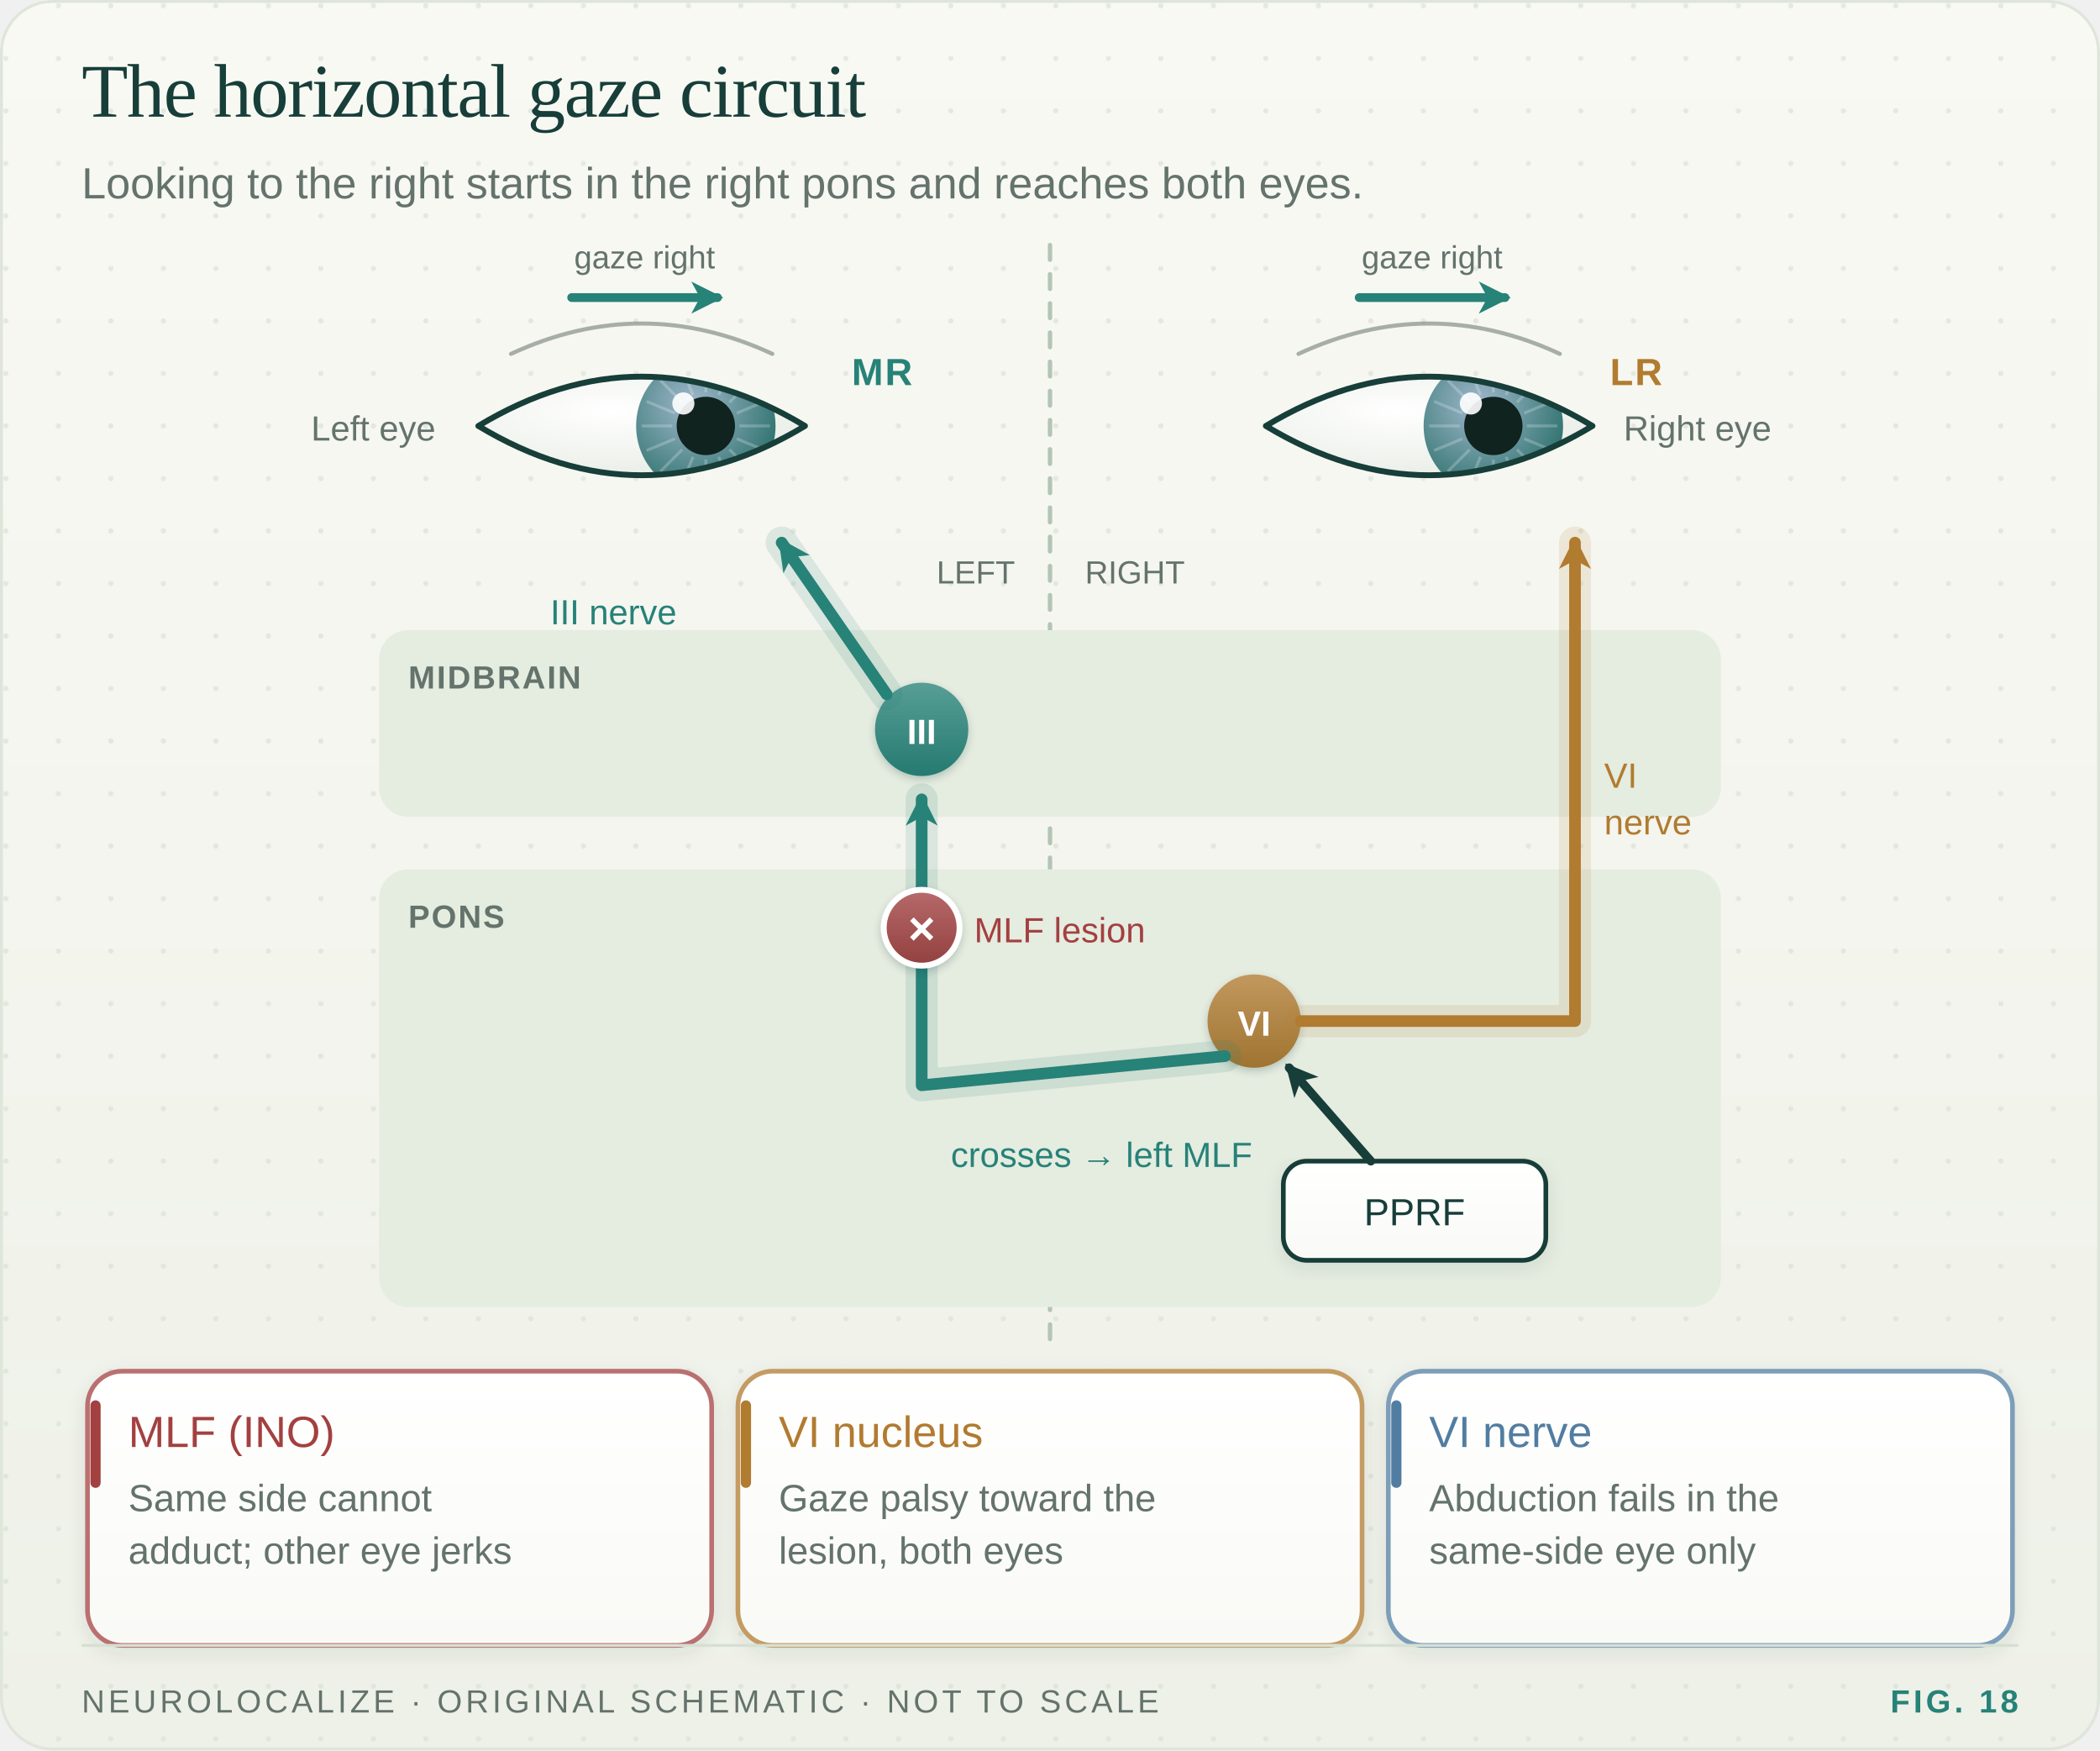
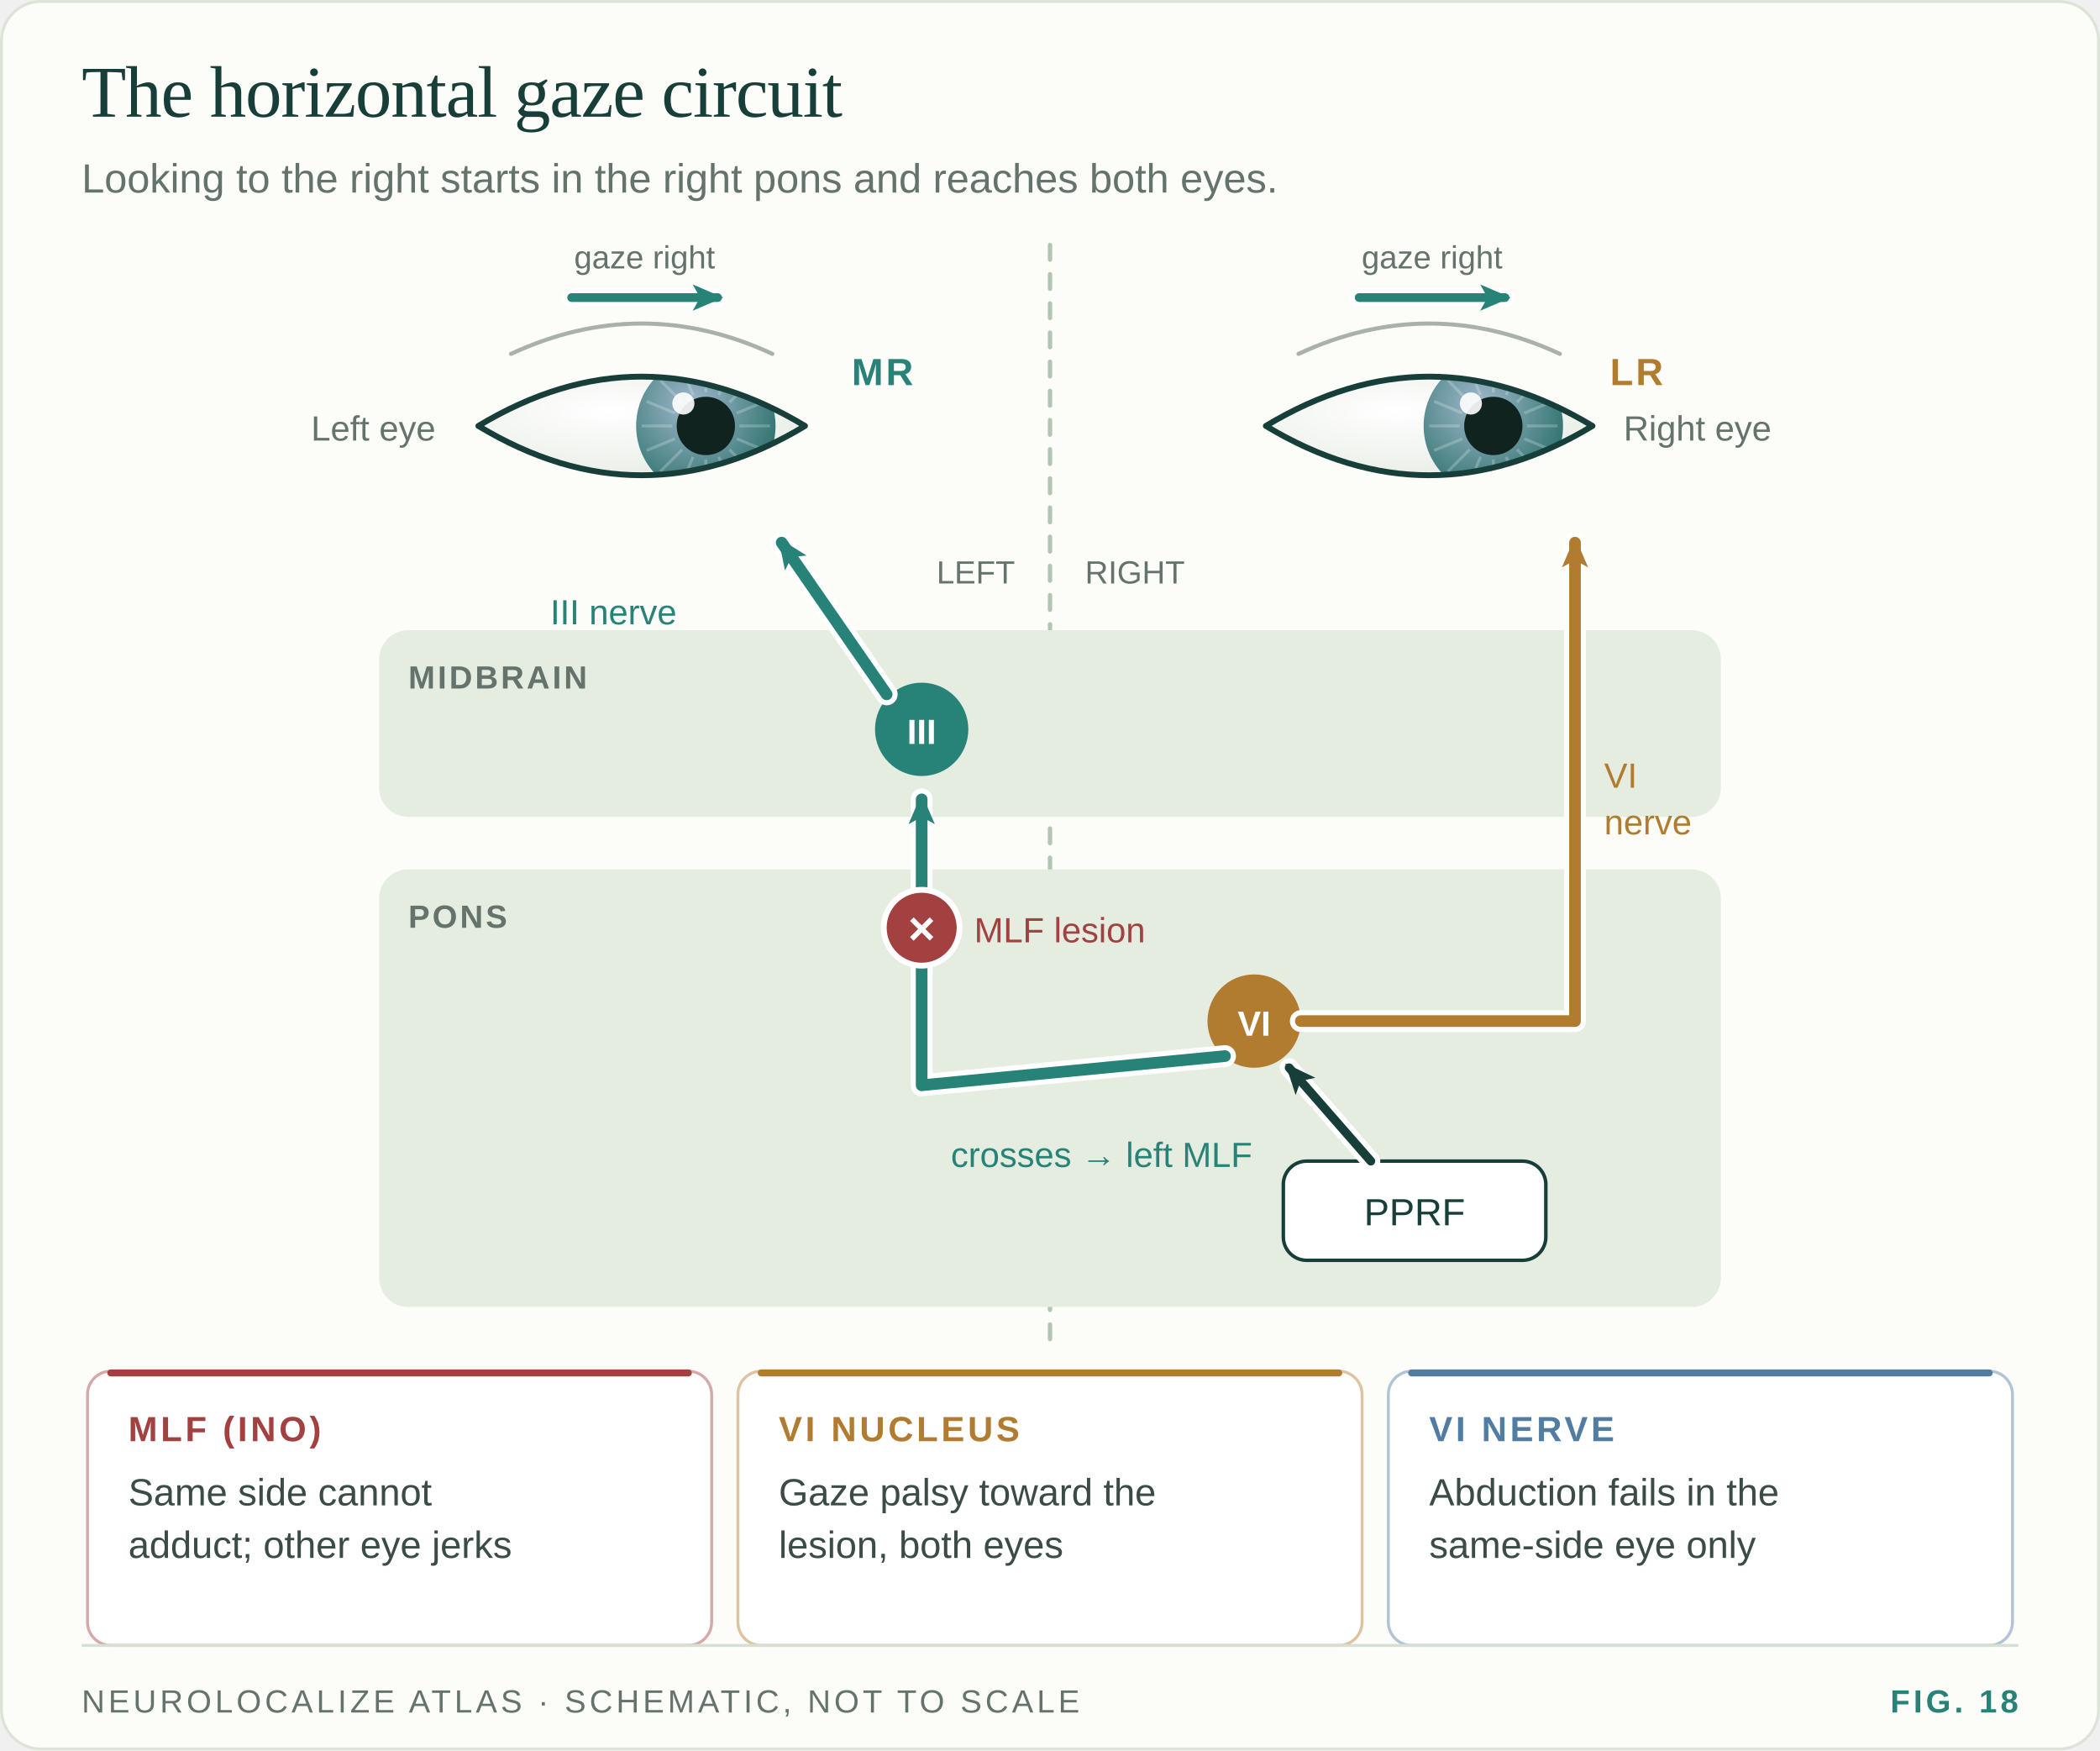
<svg xmlns="http://www.w3.org/2000/svg" width="720" height="600" viewBox="0 0 720 600" role="img">
  <defs>
    <linearGradient id="bg" x1="0" y1="0" x2="0" y2="1">
      <stop offset="0" stop-color="#f9f9f4" />
      <stop offset="1" stop-color="#eef1e8" />
    </linearGradient>
    <linearGradient id="card" x1="0" y1="0" x2="0" y2="1">
      <stop offset="0" stop-color="#ffffff" />
      <stop offset="1" stop-color="#f9faf6" />
    </linearGradient>
    <pattern id="dots" width="18" height="18" patternUnits="userSpaceOnUse">
      <circle cx="2" cy="2" r=".9" fill="#d3dbcf" />
    </pattern>
    <filter id="shadow" x="-10%" y="-10%" width="120%" height="130%">
      <feDropShadow dx="0" dy="2" stdDeviation="3" flood-color="#173e39" flood-opacity=".09" />
    </filter>
    <filter id="lift" x="-40%" y="-40%" width="180%" height="190%">
      <feDropShadow dx="0" dy="1.2" stdDeviation="1.4" flood-color="#173e39" flood-opacity=".22" />
    </filter>
    <clipPath id="clip1">
      <path d="M164 146Q220 112.2 276 146Q220 179.8 164 146Z" />
    </clipPath>
    <radialGradient id="rffffffe7ece4" cx=".4" cy=".35" r=".75">
      <stop offset="0" stop-color="#ffffff" />
      <stop offset="1" stop-color="#e7ece4" />
    </radialGradient>
    <radialGradient id="ra0b8cc216a62" cx=".4" cy=".35" r=".75">
      <stop offset="0" stop-color="#a0b8cc" />
      <stop offset="1" stop-color="#216a62" />
    </radialGradient>
    <clipPath id="clip2">
      <path d="M434 146Q490 112.2 546 146Q490 179.8 434 146Z" />
    </clipPath>
-     <marker id="arrow-278278" markerUnits="userSpaceOnUse" markerWidth="16" markerHeight="16" refX="11" refY="8" orient="auto">
-       <path d="M2 2.5L13 8L2 13.5L5 8Z" fill="#278278" />
+     <marker id="arrow-278278" markerUnits="userSpaceOnUse" markerWidth="14" markerHeight="14" refX="10" refY="7" orient="auto">
+       <path d="M1.5 2.5L12 7L1.5 11.5L4 7Z" fill="#278278" />
    </marker>
-     <linearGradient id="g278278" x1="0" y1="0" x2="0" y2="1">
-       <stop offset="0" stop-color="#579e96" />
-       <stop offset="1" stop-color="#257a70" />
-     </linearGradient>
-     <linearGradient id="gb17b30" x1="0" y1="0" x2="0" y2="1">
-       <stop offset="0" stop-color="#c2985e" />
-       <stop offset="1" stop-color="#9f7431" />
-     </linearGradient>
-     <marker id="arrow-173e39" markerUnits="userSpaceOnUse" markerWidth="16" markerHeight="16" refX="11" refY="8" orient="auto">
-       <path d="M2 2.5L13 8L2 13.5L5 8Z" fill="#173e39" />
+     <marker id="arrow-173e39" markerUnits="userSpaceOnUse" markerWidth="14" markerHeight="14" refX="10" refY="7" orient="auto">
+       <path d="M1.5 2.5L12 7L1.5 11.5L4 7Z" fill="#173e39" />
    </marker>
-     <marker id="arrow-b17b30" markerUnits="userSpaceOnUse" markerWidth="16" markerHeight="16" refX="11" refY="8" orient="auto">
-       <path d="M2 2.5L13 8L2 13.5L5 8Z" fill="#b17b30" />
+     <marker id="arrow-b17b30" markerUnits="userSpaceOnUse" markerWidth="14" markerHeight="14" refX="10" refY="7" orient="auto">
+       <path d="M1.5 2.5L12 7L1.5 11.5L4 7Z" fill="#b17b30" />
    </marker>
-     <linearGradient id="ga34040" x1="0" y1="0" x2="0" y2="1">
-       <stop offset="0" stop-color="#b76a6a" />
-       <stop offset="1" stop-color="#92403f" />
-     </linearGradient>
  </defs>
-   <rect width="720" height="600" rx="18" fill="url(#bg)" />
-   <rect width="720" height="600" rx="18" fill="url(#dots)" opacity=".55" />
-   <rect x=".5" y=".5" width="719" height="599" rx="17.5" fill="none" stroke="#dfe5da" />
+   <rect width="720" height="600" rx="14" fill="#fcfcf9" />
+   <rect x=".5" y=".5" width="719" height="599" rx="13.5" fill="none" stroke="#dde3d8" />
  <g font-family="Arial,Helvetica,sans-serif">
-     <text x="28" y="40" font-size="26" fill="#173e39" font-family="Georgia,'Times New Roman',serif" letter-spacing="-.4">The horizontal gaze circuit</text>
-     <text x="28" y="68" font-size="15" fill="#64736c" text-anchor="start">Looking to the right starts in the right pons and reaches both eyes.</text>
+     <text x="28" y="40" font-size="25" fill="#173e39" font-family="Georgia,'Times New Roman',serif" letter-spacing="-.3">The horizontal gaze circuit</text>
+     <text x="28" y="66" font-size="14" fill="#64736c" text-anchor="start">Looking to the right starts in the right pons and reaches both eyes.</text>
    <path d="M360 84L360 462" fill="none" stroke="#b3c5b5" stroke-width="1.5" stroke-linecap="round" stroke-linejoin="round" stroke-dasharray="5 5" />
    <text x="348" y="200" font-size="11" fill="#64736c" text-anchor="end">LEFT</text>
    <text x="372" y="200" font-size="11" fill="#64736c" text-anchor="start">RIGHT</text>
    <path d="M164 146Q220 112.2 276 146Q220 179.8 164 146Z" fill="url(#rffffffe7ece4)" />
    <g clip-path="url(#clip1)">
      <circle cx="242" cy="146" r="23.9" fill="url(#ra0b8cc216a62)" />
      <path d="M253.5 146.0L264.0 146.0" stroke="#ffffff" stroke-opacity=".22" stroke-width="1" />
      <path d="M252.6 150.4L262.3 154.4" stroke="#ffffff" stroke-opacity=".22" stroke-width="1" />
      <path d="M250.1 154.1L257.6 161.6" stroke="#ffffff" stroke-opacity=".22" stroke-width="1" />
      <path d="M246.4 156.6L250.4 166.3" stroke="#ffffff" stroke-opacity=".22" stroke-width="1" />
      <path d="M242.0 157.5L242.0 168.0" stroke="#ffffff" stroke-opacity=".22" stroke-width="1" />
      <path d="M237.6 156.6L233.6 166.3" stroke="#ffffff" stroke-opacity=".22" stroke-width="1" />
      <path d="M233.9 154.1L226.4 161.6" stroke="#ffffff" stroke-opacity=".22" stroke-width="1" />
      <path d="M231.4 150.4L221.7 154.4" stroke="#ffffff" stroke-opacity=".22" stroke-width="1" />
      <path d="M230.5 146.0L220.0 146.0" stroke="#ffffff" stroke-opacity=".22" stroke-width="1" />
      <path d="M231.4 141.6L221.7 137.6" stroke="#ffffff" stroke-opacity=".22" stroke-width="1" />
      <path d="M233.9 137.9L226.4 130.4" stroke="#ffffff" stroke-opacity=".22" stroke-width="1" />
      <path d="M237.6 135.4L233.6 125.7" stroke="#ffffff" stroke-opacity=".22" stroke-width="1" />
      <path d="M242.0 134.5L242.0 124.0" stroke="#ffffff" stroke-opacity=".22" stroke-width="1" />
      <path d="M246.4 135.4L250.4 125.7" stroke="#ffffff" stroke-opacity=".22" stroke-width="1" />
      <path d="M250.1 137.9L257.6 130.4" stroke="#ffffff" stroke-opacity=".22" stroke-width="1" />
      <path d="M252.6 141.6L262.3 137.6" stroke="#ffffff" stroke-opacity=".22" stroke-width="1" />
      <circle cx="242" cy="146" r="10.0" fill="#10231f" />
      <circle cx="234.3" cy="138.3" r="3.8" fill="#ffffff" opacity=".9" />
    </g>
    <path d="M164 146Q220 112.2 276 146Q220 179.8 164 146Z" fill="none" stroke="#173e39" stroke-width="2" stroke-linejoin="round" />
    <path d="M175.2 121.3Q220 100.5 264.8 121.3" fill="none" stroke="#64736c" stroke-width="1.4" stroke-opacity=".55" stroke-linecap="round" />
    <text x="128" y="151" font-size="12" fill="#64736c" text-anchor="middle">Left eye</text>
    <path d="M434 146Q490 112.2 546 146Q490 179.8 434 146Z" fill="url(#rffffffe7ece4)" />
    <g clip-path="url(#clip2)">
      <circle cx="512" cy="146" r="23.9" fill="url(#ra0b8cc216a62)" />
      <path d="M523.5 146.0L534.0 146.0" stroke="#ffffff" stroke-opacity=".22" stroke-width="1" />
      <path d="M522.6 150.4L532.3 154.4" stroke="#ffffff" stroke-opacity=".22" stroke-width="1" />
      <path d="M520.1 154.1L527.6 161.6" stroke="#ffffff" stroke-opacity=".22" stroke-width="1" />
      <path d="M516.4 156.6L520.4 166.3" stroke="#ffffff" stroke-opacity=".22" stroke-width="1" />
      <path d="M512.0 157.5L512.0 168.0" stroke="#ffffff" stroke-opacity=".22" stroke-width="1" />
      <path d="M507.6 156.6L503.6 166.3" stroke="#ffffff" stroke-opacity=".22" stroke-width="1" />
      <path d="M503.9 154.1L496.4 161.6" stroke="#ffffff" stroke-opacity=".22" stroke-width="1" />
      <path d="M501.4 150.4L491.7 154.4" stroke="#ffffff" stroke-opacity=".22" stroke-width="1" />
      <path d="M500.5 146.0L490.0 146.0" stroke="#ffffff" stroke-opacity=".22" stroke-width="1" />
      <path d="M501.4 141.6L491.7 137.6" stroke="#ffffff" stroke-opacity=".22" stroke-width="1" />
      <path d="M503.9 137.9L496.4 130.4" stroke="#ffffff" stroke-opacity=".22" stroke-width="1" />
      <path d="M507.6 135.4L503.6 125.7" stroke="#ffffff" stroke-opacity=".22" stroke-width="1" />
      <path d="M512.0 134.5L512.0 124.0" stroke="#ffffff" stroke-opacity=".22" stroke-width="1" />
      <path d="M516.4 135.4L520.4 125.7" stroke="#ffffff" stroke-opacity=".22" stroke-width="1" />
      <path d="M520.1 137.9L527.6 130.4" stroke="#ffffff" stroke-opacity=".22" stroke-width="1" />
      <path d="M522.6 141.6L532.3 137.6" stroke="#ffffff" stroke-opacity=".22" stroke-width="1" />
      <circle cx="512" cy="146" r="10.0" fill="#10231f" />
      <circle cx="504.3" cy="138.3" r="3.8" fill="#ffffff" opacity=".9" />
    </g>
    <path d="M434 146Q490 112.2 546 146Q490 179.8 434 146Z" fill="none" stroke="#173e39" stroke-width="2" stroke-linejoin="round" />
    <path d="M445.2 121.3Q490 100.5 534.8 121.3" fill="none" stroke="#64736c" stroke-width="1.4" stroke-opacity=".55" stroke-linecap="round" />
    <text x="582" y="151" font-size="12" fill="#64736c" text-anchor="middle">Right eye</text>
+     <path d="M196 102L246 102" fill="none" stroke="#ffffff" stroke-width="6.5" stroke-linecap="round" stroke-linejoin="round" />
    <path d="M196 102L246 102" fill="none" stroke="#278278" stroke-width="3" stroke-linecap="round" stroke-linejoin="round" marker-end="url(#arrow-278278)" />
+     <path d="M466 102L516 102" fill="none" stroke="#ffffff" stroke-width="6.5" stroke-linecap="round" stroke-linejoin="round" />
    <path d="M466 102L516 102" fill="none" stroke="#278278" stroke-width="3" stroke-linecap="round" stroke-linejoin="round" marker-end="url(#arrow-278278)" />
    <text x="221" y="92" font-size="11" fill="#64736c" text-anchor="middle">gaze right</text>
    <text x="491" y="92" font-size="11" fill="#64736c" text-anchor="middle">gaze right</text>
-     <text x="292" y="132" font-size="13" fill="#278278" text-anchor="start" font-weight="700" letter-spacing=".6">MR</text>
-     <text x="552" y="132" font-size="13" fill="#b17b30" text-anchor="start" font-weight="700" letter-spacing=".6">LR</text>
+     <text x="292" y="132" font-size="13" fill="#278278" text-anchor="start" font-weight="700" letter-spacing=".9">MR</text>
+     <text x="552" y="132" font-size="13" fill="#b17b30" text-anchor="start" font-weight="700" letter-spacing=".9">LR</text>
    <rect x="130" y="216" width="460" height="64" rx="10" fill="#e5ece0" />
-     <text x="140" y="236" font-size="11" fill="#64736c" text-anchor="start" font-weight="700" letter-spacing=".6">MIDBRAIN</text>
+     <text x="140" y="236" font-size="11" fill="#64736c" text-anchor="start" font-weight="700" letter-spacing=".9">MIDBRAIN</text>
    <rect x="130" y="298" width="460" height="150" rx="10" fill="#e5ece0" />
-     <text x="140" y="318" font-size="11" fill="#64736c" text-anchor="start" font-weight="700" letter-spacing=".6">PONS</text>
-     <circle cx="316" cy="250" r="16" fill="url(#g278278)" filter="url(#lift)" />
+     <text x="140" y="318" font-size="11" fill="#64736c" text-anchor="start" font-weight="700" letter-spacing=".9">PONS</text>
+     <circle cx="316" cy="250" r="16" fill="#278278" />
    <text x="316" y="255" font-size="12" fill="#ffffff" text-anchor="middle" font-weight="700">III</text>
-     <circle cx="430" cy="350" r="16" fill="url(#gb17b30)" filter="url(#lift)" />
+     <circle cx="430" cy="350" r="16" fill="#b17b30" />
    <text x="430" y="355" font-size="12" fill="#ffffff" text-anchor="middle" font-weight="700">VI</text>
-     <rect x="440" y="398" width="90" height="34" rx="8" fill="url(#card)" stroke="#173e39" stroke-width="1.6" filter="url(#shadow)" />
+     <rect x="440" y="398" width="90" height="34" rx="8" fill="#ffffff" stroke="#173e39" stroke-width="1.2" />
    <text x="485" y="420" font-size="13" fill="#173e39" text-anchor="middle">PPRF</text>
+     <path d="M470 398L442 366" fill="none" stroke="#ffffff" stroke-width="6.5" stroke-linecap="round" stroke-linejoin="round" />
    <path d="M470 398L442 366" fill="none" stroke="#173e39" stroke-width="3" stroke-linecap="round" stroke-linejoin="round" marker-end="url(#arrow-173e39)" />
-     <path d="M446 350L540 350L540 186" fill="none" stroke="#b17b30" stroke-width="11" stroke-opacity=".13" stroke-linecap="round" stroke-linejoin="round" />
+     <path d="M446 350L540 350L540 186" fill="none" stroke="#ffffff" stroke-width="7.5" stroke-linecap="round" stroke-linejoin="round" />
    <path d="M446 350L540 350L540 186" fill="none" stroke="#b17b30" stroke-width="4" stroke-linecap="round" stroke-linejoin="round" marker-end="url(#arrow-b17b30)" />
    <text x="550" y="270" font-size="12" fill="#b17b30" text-anchor="start">VI</text>
    <text x="550" y="286" font-size="12" fill="#b17b30" text-anchor="start">nerve</text>
-     <path d="M420 362L316 372L316 274" fill="none" stroke="#278278" stroke-width="11" stroke-opacity=".13" stroke-linecap="round" stroke-linejoin="round" />
+     <path d="M420 362L316 372L316 274" fill="none" stroke="#ffffff" stroke-width="7.5" stroke-linecap="round" stroke-linejoin="round" />
    <path d="M420 362L316 372L316 274" fill="none" stroke="#278278" stroke-width="4" stroke-linecap="round" stroke-linejoin="round" marker-end="url(#arrow-278278)" />
    <text x="326" y="400" font-size="12" fill="#278278" text-anchor="start">crosses → left MLF</text>
-     <path d="M304 238L268 186" fill="none" stroke="#278278" stroke-width="11" stroke-opacity=".13" stroke-linecap="round" stroke-linejoin="round" />
+     <path d="M304 238L268 186" fill="none" stroke="#ffffff" stroke-width="7.5" stroke-linecap="round" stroke-linejoin="round" />
    <path d="M304 238L268 186" fill="none" stroke="#278278" stroke-width="4" stroke-linecap="round" stroke-linejoin="round" marker-end="url(#arrow-278278)" />
    <text x="232" y="214" font-size="12" fill="#278278" text-anchor="end">III nerve</text>
-     <circle cx="316" cy="318" r="13" fill="url(#ga34040)" stroke="#ffffff" stroke-width="2" filter="url(#lift)" />
+     <circle cx="316" cy="318" r="13" fill="#a34040" stroke="#ffffff" stroke-width="2" />
    <text x="316" y="323.76" font-size="16" fill="#ffffff" text-anchor="middle" font-weight="700">×</text>
    <text x="334" y="323" font-size="12" fill="#a34040" text-anchor="start">MLF lesion</text>
-     <rect x="30" y="470" width="214" height="94" rx="12" fill="url(#card)" stroke="#ba7070" stroke-width="1.6" filter="url(#shadow)" />
-     <rect x="31" y="480" width="3.5" height="30" rx="1.75" fill="#a34040" />
-     <text x="44" y="496" font-size="15" fill="#a34040" text-anchor="start">MLF (INO)</text>
-     <text x="44" y="518" font-size="13" fill="#64736c" text-anchor="start">Same side cannot</text>
-     <text x="44" y="536" font-size="13" fill="#64736c" text-anchor="start">adduct; other eye jerks</text>
-     <rect x="253" y="470" width="214" height="94" rx="12" fill="url(#card)" stroke="#c49c64" stroke-width="1.6" filter="url(#shadow)" />
-     <rect x="254" y="480" width="3.5" height="30" rx="1.75" fill="#b17b30" />
-     <text x="267" y="496" font-size="15" fill="#b17b30" text-anchor="start">VI nucleus</text>
-     <text x="267" y="518" font-size="13" fill="#64736c" text-anchor="start">Gaze palsy toward the</text>
-     <text x="267" y="536" font-size="13" fill="#64736c" text-anchor="start">lesion, both eyes</text>
-     <rect x="476" y="470" width="214" height="94" rx="12" fill="url(#card)" stroke="#7d9eb9" stroke-width="1.6" filter="url(#shadow)" />
-     <rect x="477" y="480" width="3.5" height="30" rx="1.75" fill="#527da2" />
-     <text x="490" y="496" font-size="15" fill="#527da2" text-anchor="start">VI nerve</text>
-     <text x="490" y="518" font-size="13" fill="#64736c" text-anchor="start">Abduction fails in the</text>
-     <text x="490" y="536" font-size="13" fill="#64736c" text-anchor="start">same-side eye only</text>
+     <rect x="30" y="470" width="214" height="94" rx="8" fill="#ffffff" stroke="#d6a9a9" stroke-width="1" />
+     <path d="M38 470.6L236 470.6" stroke="#a34040" stroke-width="2.4" stroke-linecap="round" />
+     <text x="44" y="494" font-size="12" fill="#a34040" font-weight="700" letter-spacing="1.1">MLF (INO)</text>
+     <text x="44" y="516" font-size="13" fill="#3b4c46" text-anchor="start">Same side cannot</text>
+     <text x="44" y="534" font-size="13" fill="#3b4c46" text-anchor="start">adduct; other eye jerks</text>
+     <rect x="253" y="470" width="214" height="94" rx="8" fill="#ffffff" stroke="#dcc4a2" stroke-width="1" />
+     <path d="M261 470.6L459 470.6" stroke="#b17b30" stroke-width="2.4" stroke-linecap="round" />
+     <text x="267" y="494" font-size="12" fill="#b17b30" font-weight="700" letter-spacing="1.1">VI NUCLEUS</text>
+     <text x="267" y="516" font-size="13" fill="#3b4c46" text-anchor="start">Gaze palsy toward the</text>
+     <text x="267" y="534" font-size="13" fill="#3b4c46" text-anchor="start">lesion, both eyes</text>
+     <rect x="476" y="470" width="214" height="94" rx="8" fill="#ffffff" stroke="#b1c4d5" stroke-width="1" />
+     <path d="M484 470.6L682 470.6" stroke="#527da2" stroke-width="2.4" stroke-linecap="round" />
+     <text x="490" y="494" font-size="12" fill="#527da2" font-weight="700" letter-spacing="1.1">VI NERVE</text>
+     <text x="490" y="516" font-size="13" fill="#3b4c46" text-anchor="start">Abduction fails in the</text>
+     <text x="490" y="534" font-size="13" fill="#3b4c46" text-anchor="start">same-side eye only</text>
    <path d="M28 564L692 564" fill="none" stroke="#d6dfd3" stroke-width="1" />
-     <text x="28" y="587" font-size="11" fill="#64736c" letter-spacing="1.2">NEUROLOCALIZE  ·  ORIGINAL SCHEMATIC  ·  NOT TO SCALE</text>
+     <text x="28" y="587" font-size="11" fill="#64736c" letter-spacing="1.2">NEUROLOCALIZE ATLAS  ·  SCHEMATIC, NOT TO SCALE</text>
    <text x="692" y="587" font-size="11" fill="#278278" text-anchor="end" letter-spacing="1.2" font-weight="700">FIG. 18</text>
  </g>
</svg>
